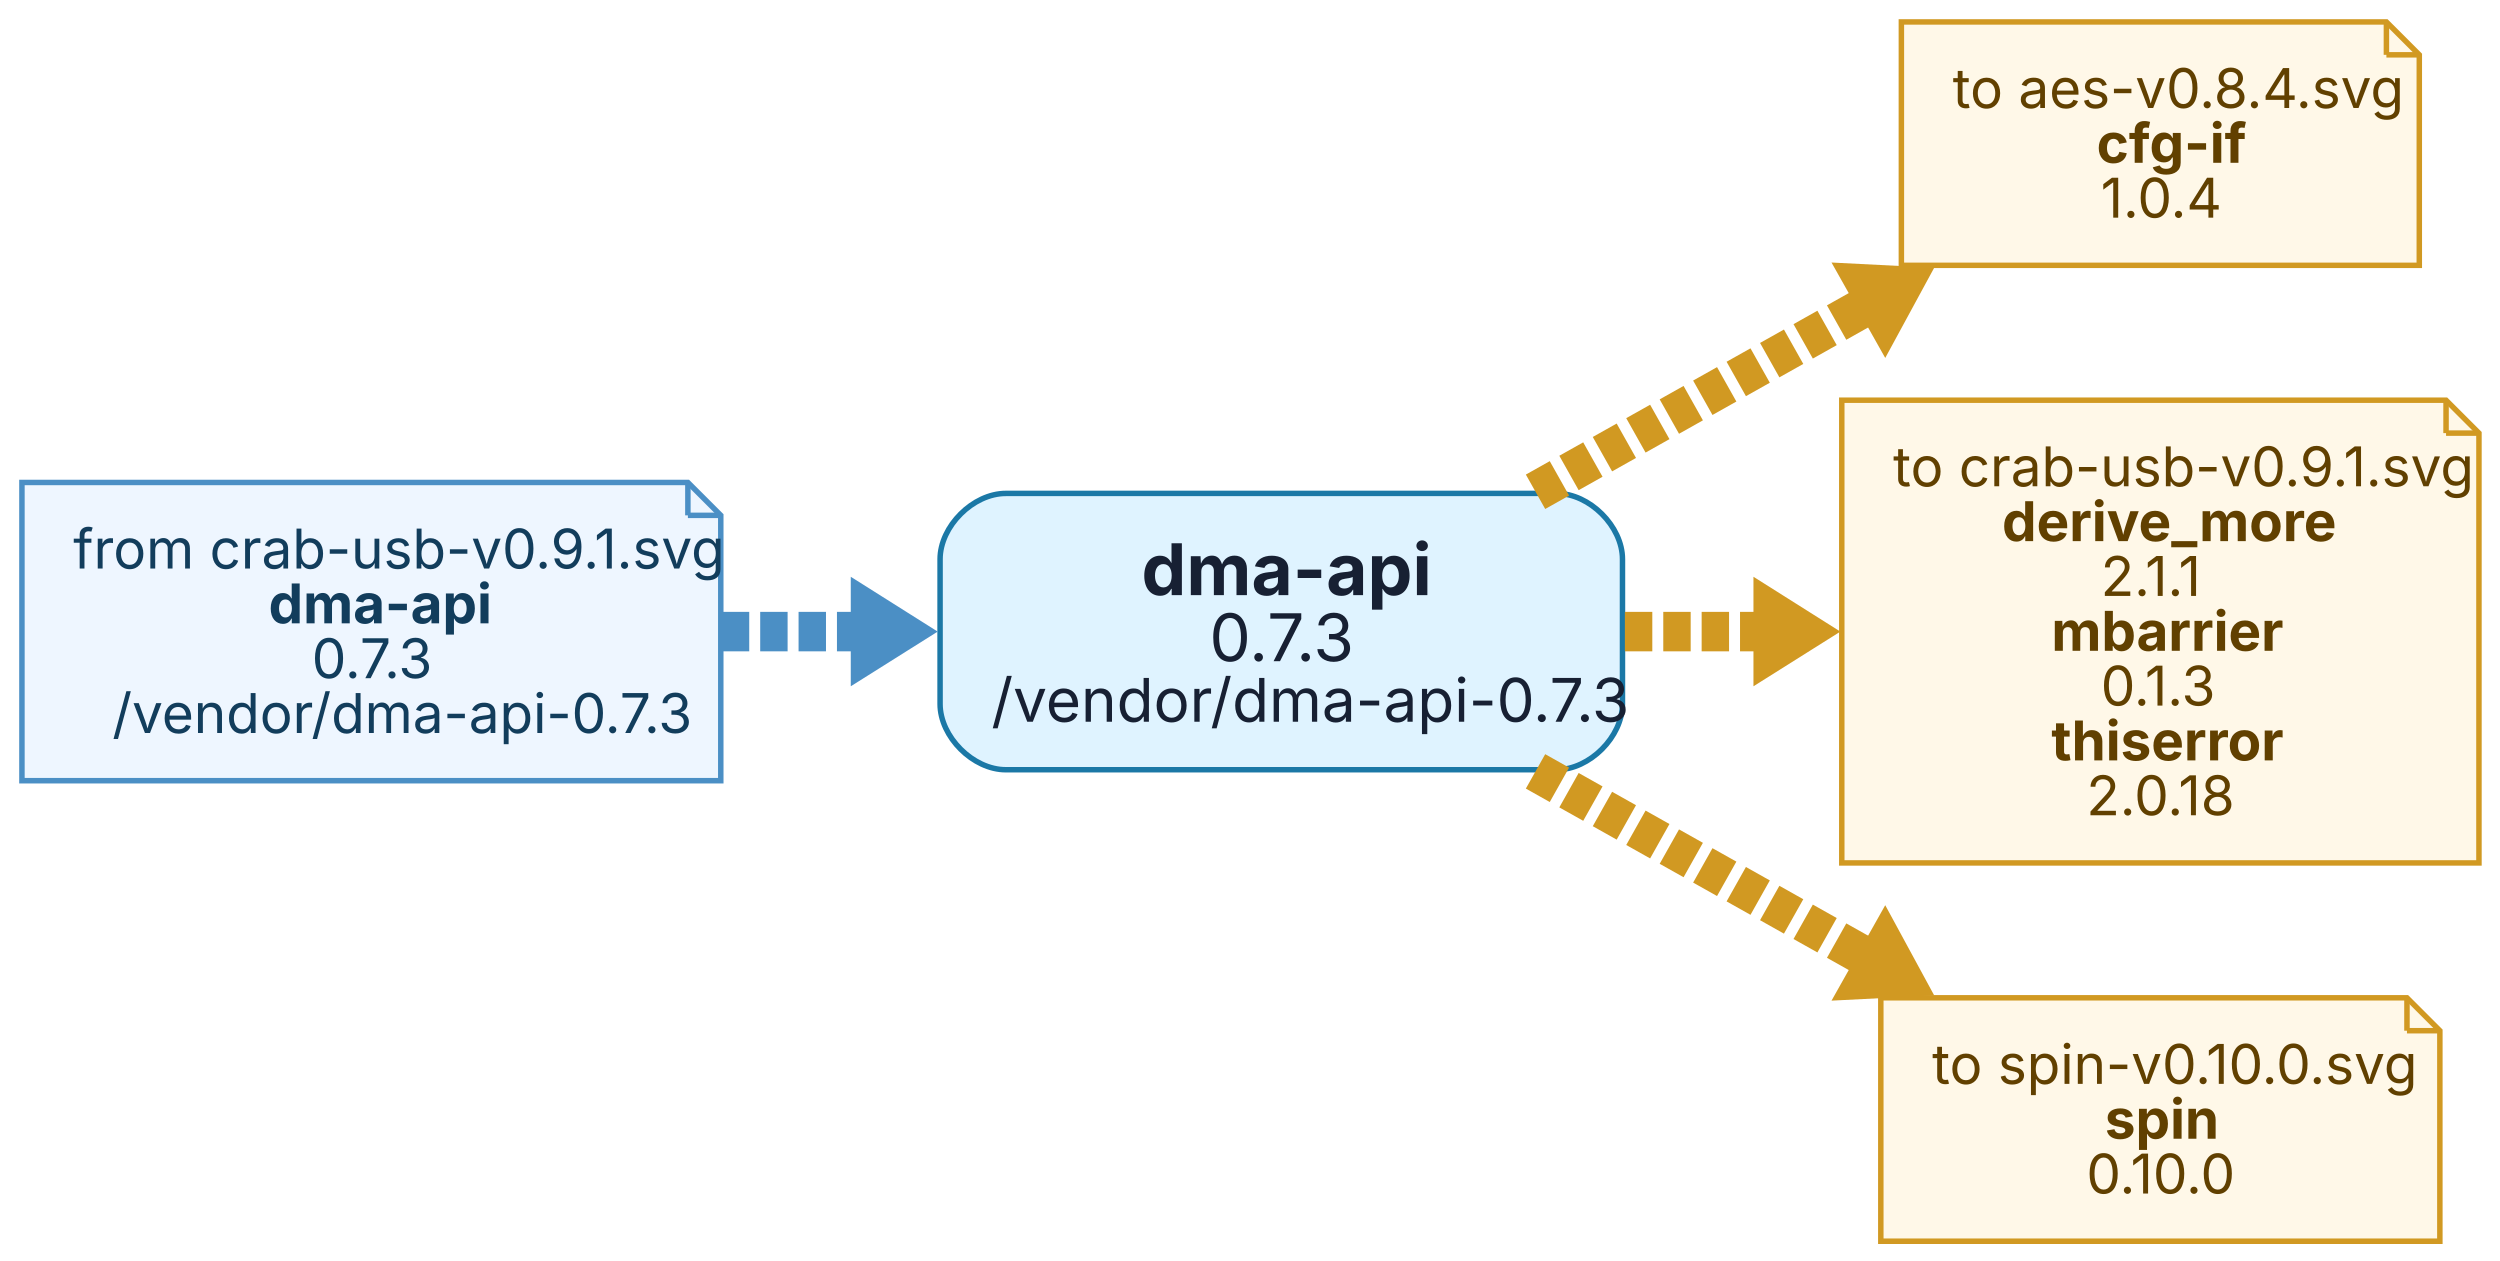
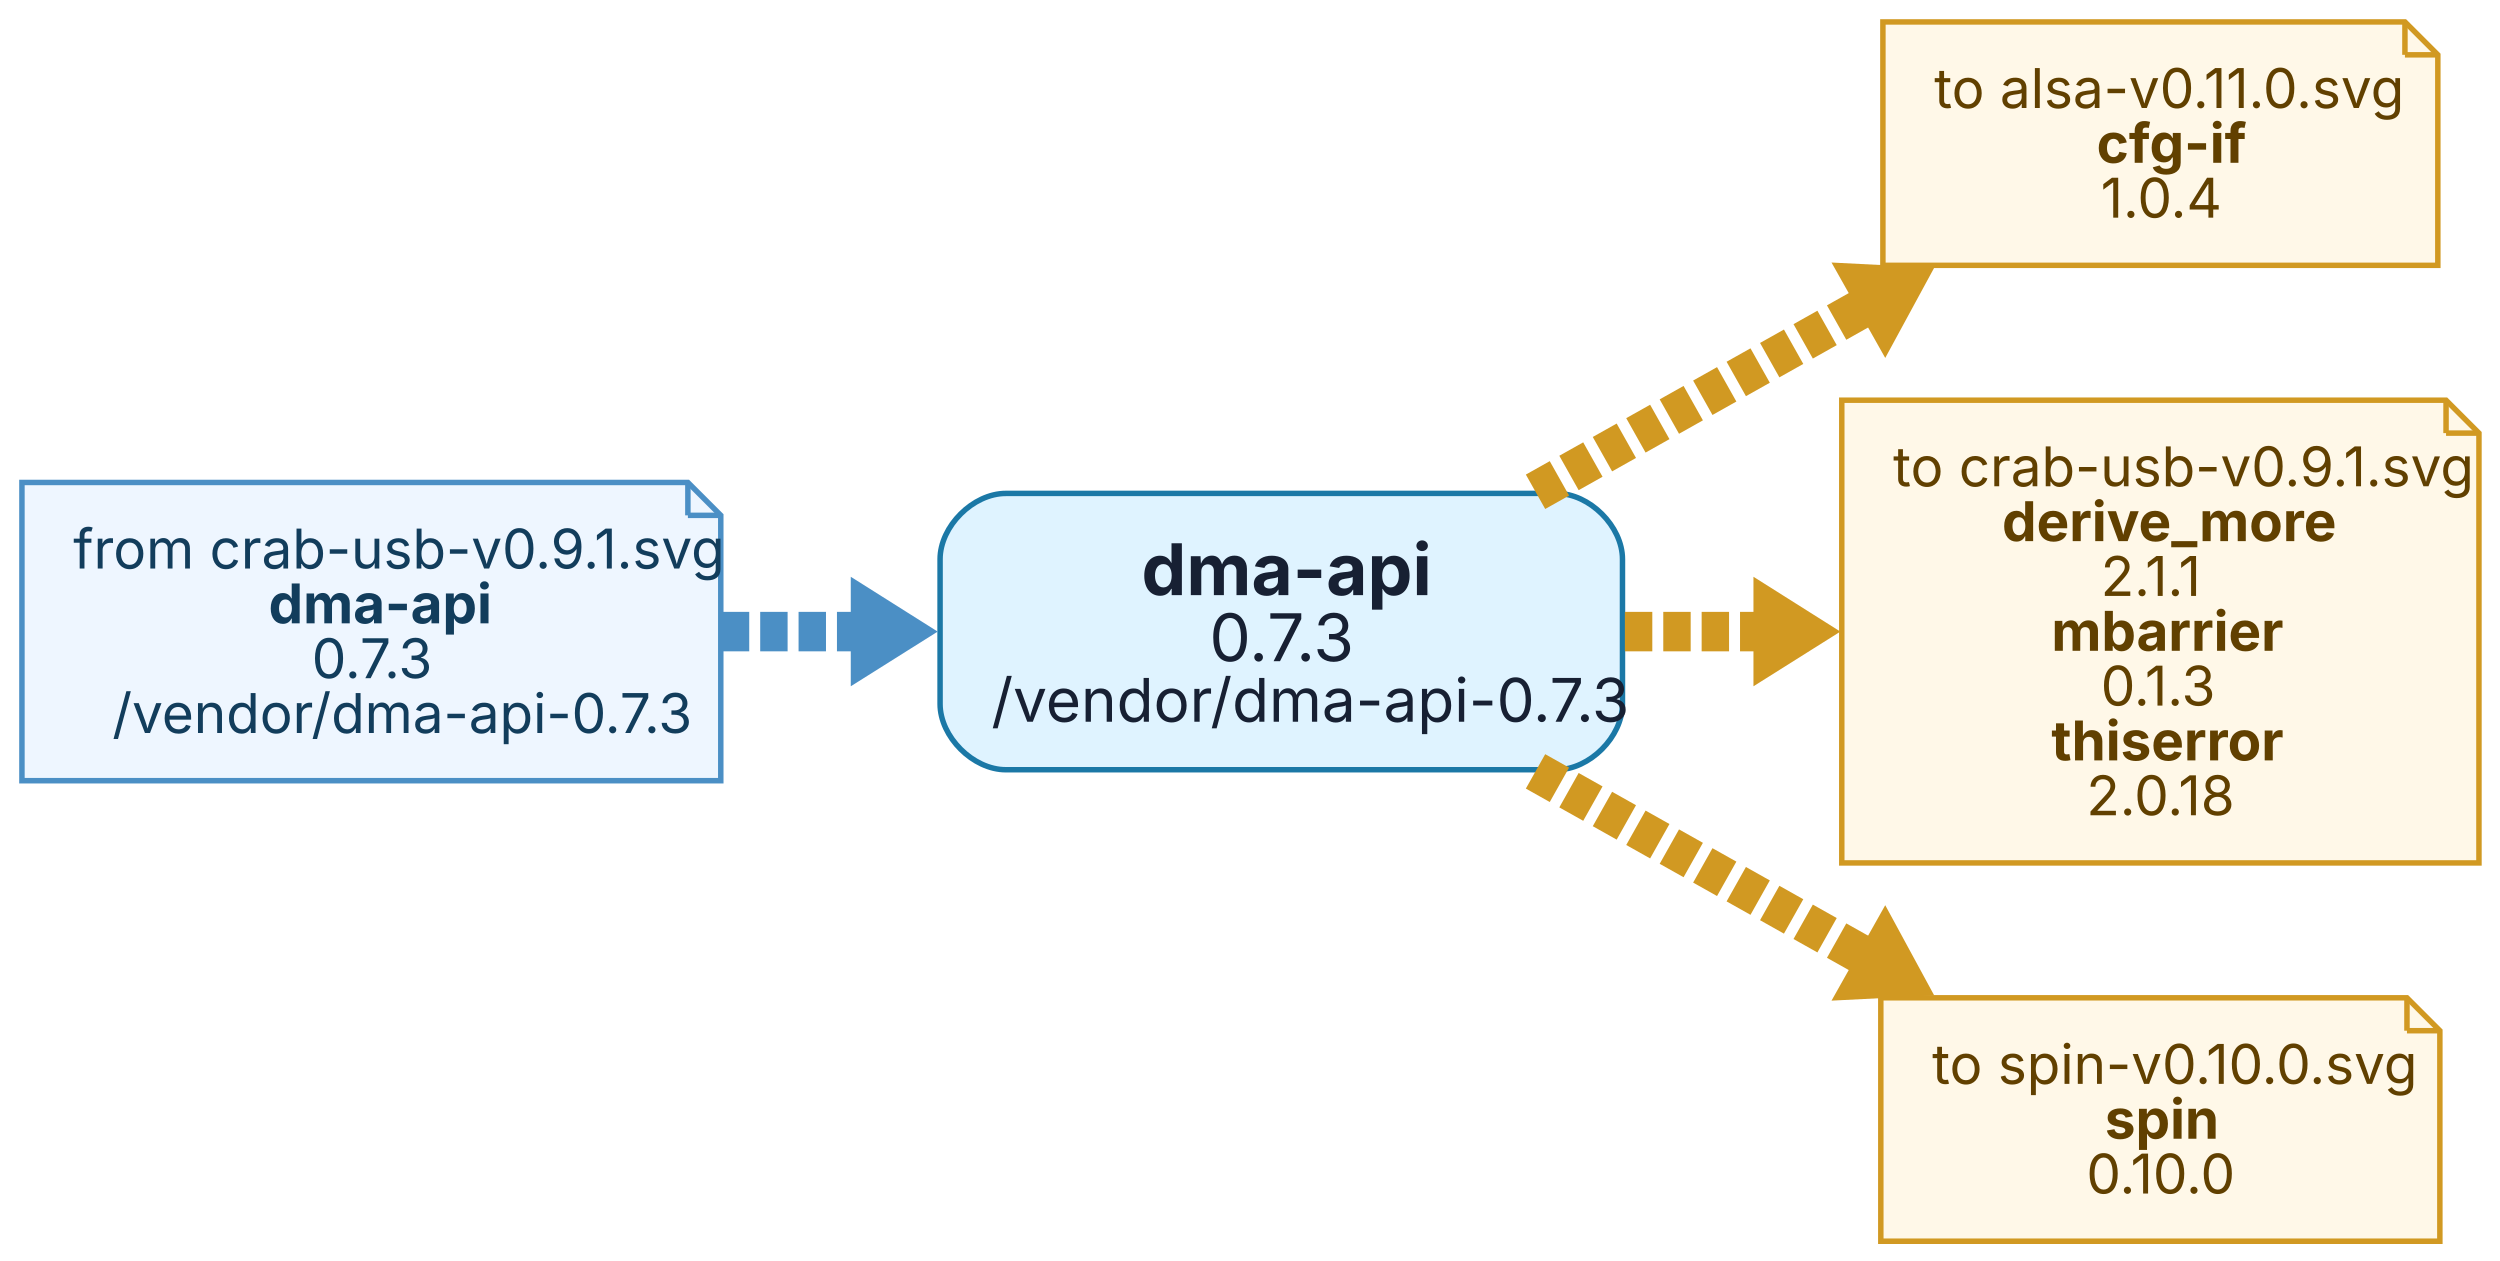
<svg xmlns="http://www.w3.org/2000/svg" width="456pt" height="230pt" viewBox="0.00 0.00 456.00 230.00">
  <g id="graph0" class="graph" transform="scale(1 1) rotate(0) translate(4 226.4)">
    <polygon fill="white" stroke="none" points="-4,4 -4,-226.4 452.16,-226.4 452.16,4 -4,4" />
    <g id="node1" class="node">
      <path fill="#dff3ff" stroke="#1b78a6" d="M279.94,-136.4C279.94,-136.4 179.47,-136.4 179.47,-136.4 173.47,-136.4 167.47,-130.4 167.47,-124.4 167.47,-124.4 167.47,-98 167.47,-98 167.47,-92 173.47,-86 179.47,-86 179.47,-86 279.94,-86 279.94,-86 285.94,-86 291.94,-92 291.94,-98 291.94,-98 291.94,-124.4 291.94,-124.4 291.94,-130.4 285.94,-136.4 279.94,-136.4" />
      <text xml:space="preserve" text-anchor="start" x="204.2" y="-117.85" font-family="Inter,Arial" font-weight="bold" font-size="13.00" fill="#172033">dma-api</text>
      <text xml:space="preserve" text-anchor="start" x="216.58" y="-105.8" font-family="Inter,Arial" font-size="12.00" fill="#172033">0.7.3</text>
      <text xml:space="preserve" text-anchor="start" x="176.83" y="-94.75" font-family="Inter,Arial" font-size="11.00" fill="#172033">/vendor/dma-api-0.7.3</text>
    </g>
    <g id="node2" class="node">
-       <polygon fill="#fff8e8" stroke="#d19922" points="431.28,-222.4 342.81,-222.4 342.81,-178 437.28,-178 437.28,-216.4 431.28,-222.4" />
-       <polyline fill="none" stroke="#d19922" points="431.28,-222.4 431.28,-216.4" />
-       <polyline fill="none" stroke="#d19922" points="437.28,-216.4 431.28,-216.4" />
-       <text xml:space="preserve" text-anchor="start" x="352.17" y="-206.7" font-family="Inter,Arial" font-size="10.00" fill="#614000">to aes-v0.8.4.svg</text>
+       <polygon fill="#fff8e8" stroke="#d19922" points="434.66,-222.4 339.44,-222.4 339.44,-178 440.66,-178 440.66,-216.4 434.66,-222.4" />
+       <polyline fill="none" stroke="#d19922" points="434.66,-222.4 434.66,-216.4" />
+       <polyline fill="none" stroke="#d19922" points="440.66,-216.4 434.66,-216.4" />
+       <text xml:space="preserve" text-anchor="start" x="348.8" y="-206.7" font-family="Inter,Arial" font-size="10.00" fill="#614000">to alsa-v0.11.0.svg</text>
      <text xml:space="preserve" text-anchor="start" x="378.42" y="-196.7" font-family="Inter,Arial" font-weight="bold" font-size="10.00" fill="#614000">cfg-if</text>
      <text xml:space="preserve" text-anchor="start" x="379.17" y="-186.7" font-family="Inter,Arial" font-size="10.00" fill="#614000">1.0.4</text>
    </g>
    <g id="edge1" class="edge">
      <path fill="none" stroke="#d19922" stroke-width="7.2" stroke-dasharray="5,2" d="M276.08,-136.7C295.52,-147.63 318.32,-160.44 338.32,-171.68" />
      <polygon fill="#d19922" stroke="#d19922" stroke-width="7.2" points="336.41,-174.59 342.91,-174.26 339.81,-168.55 336.41,-174.59" />
    </g>
    <g id="node3" class="node">
      <polygon fill="#fff8e8" stroke="#d19922" points="442.16,-153.4 331.94,-153.4 331.94,-69 448.16,-69 448.16,-147.4 442.16,-153.4" />
      <polyline fill="none" stroke="#d19922" points="442.16,-153.4 442.16,-147.4" />
      <polyline fill="none" stroke="#d19922" points="448.16,-147.4 442.16,-147.4" />
      <text xml:space="preserve" text-anchor="start" x="341.3" y="-137.7" font-family="Inter,Arial" font-size="10.00" fill="#614000">to crab-usb-v0.9.1.svg</text>
      <text xml:space="preserve" text-anchor="start" x="361.17" y="-127.7" font-family="Inter,Arial" font-weight="bold" font-size="10.00" fill="#614000">derive_more</text>
      <text xml:space="preserve" text-anchor="start" x="379.17" y="-117.7" font-family="Inter,Arial" font-size="10.00" fill="#614000">2.1.1</text>
      <text xml:space="preserve" text-anchor="start" x="370.17" y="-107.7" font-family="Inter,Arial" font-weight="bold" font-size="10.00" fill="#614000">mbarrier</text>
      <text xml:space="preserve" text-anchor="start" x="379.17" y="-97.7" font-family="Inter,Arial" font-size="10.00" fill="#614000">0.1.3</text>
      <text xml:space="preserve" text-anchor="start" x="370.17" y="-87.7" font-family="Inter,Arial" font-weight="bold" font-size="10.00" fill="#614000">thiserror</text>
      <text xml:space="preserve" text-anchor="start" x="376.55" y="-77.7" font-family="Inter,Arial" font-size="10.00" fill="#614000">2.0.18</text>
    </g>
    <g id="edge2" class="edge">
      <path fill="none" stroke="#d19922" stroke-width="7.2" stroke-dasharray="5,2" d="M292.38,-111.2C301.27,-111.2 310.48,-111.2 319.52,-111.2" />
      <polygon fill="#d19922" stroke="#d19922" stroke-width="7.2" points="319.43,-114.67 324.93,-111.2 319.43,-107.74 319.43,-114.67" />
    </g>
    <g id="node4" class="node">
      <polygon fill="#fff8e8" stroke="#d19922" points="435.03,-44.4 339.06,-44.4 339.06,0 441.03,0 441.03,-38.4 435.03,-44.4" />
      <polyline fill="none" stroke="#d19922" points="435.03,-44.4 435.03,-38.4" />
      <polyline fill="none" stroke="#d19922" points="441.03,-38.4 435.03,-38.4" />
      <text xml:space="preserve" text-anchor="start" x="348.42" y="-28.7" font-family="Inter,Arial" font-size="10.00" fill="#614000">to spin-v0.10.0.svg</text>
      <text xml:space="preserve" text-anchor="start" x="379.92" y="-18.7" font-family="Inter,Arial" font-weight="bold" font-size="10.00" fill="#614000">spin</text>
      <text xml:space="preserve" text-anchor="start" x="376.55" y="-8.7" font-family="Inter,Arial" font-size="10.00" fill="#614000">0.10.0</text>
    </g>
    <g id="edge3" class="edge">
      <path fill="none" stroke="#d19922" stroke-width="7.2" stroke-dasharray="5,2" d="M276.08,-85.7C295.52,-74.77 318.32,-61.96 338.32,-50.72" />
      <polygon fill="#d19922" stroke="#d19922" stroke-width="7.2" points="339.81,-53.85 342.91,-48.14 336.41,-47.81 339.81,-53.85" />
    </g>
    <g id="node5" class="node">
      <polygon fill="#eef6ff" stroke="#4b8fc5" points="121.47,-138.4 0,-138.4 0,-84 127.47,-84 127.47,-132.4 121.47,-138.4" />
      <polyline fill="none" stroke="#4b8fc5" points="121.47,-138.4 121.47,-132.4" />
      <polyline fill="none" stroke="#4b8fc5" points="127.47,-132.4 121.47,-132.4" />
      <text xml:space="preserve" text-anchor="start" x="9.36" y="-122.7" font-family="Inter,Arial" font-size="10.00" fill="#123d5c">from crab-usb-v0.9.1.svg</text>
      <text xml:space="preserve" text-anchor="start" x="44.99" y="-112.7" font-family="Inter,Arial" font-weight="bold" font-size="10.00" fill="#123d5c">dma-api</text>
      <text xml:space="preserve" text-anchor="start" x="52.86" y="-102.7" font-family="Inter,Arial" font-size="10.00" fill="#123d5c">0.7.3</text>
      <text xml:space="preserve" text-anchor="start" x="16.49" y="-92.7" font-family="Inter,Arial" font-size="10.00" fill="#123d5c">/vendor/dma-api-0.7.3</text>
    </g>
    <g id="edge4" class="edge">
      <path fill="none" stroke="#4b8fc5" stroke-width="7.2" stroke-dasharray="5,2" d="M127.66,-111.2C136.54,-111.2 145.73,-111.2 154.8,-111.2" />
      <polygon fill="#4b8fc5" stroke="#4b8fc5" stroke-width="7.2" points="154.78,-114.67 160.28,-111.2 154.78,-107.74 154.78,-114.67" />
    </g>
  </g>
</svg>
